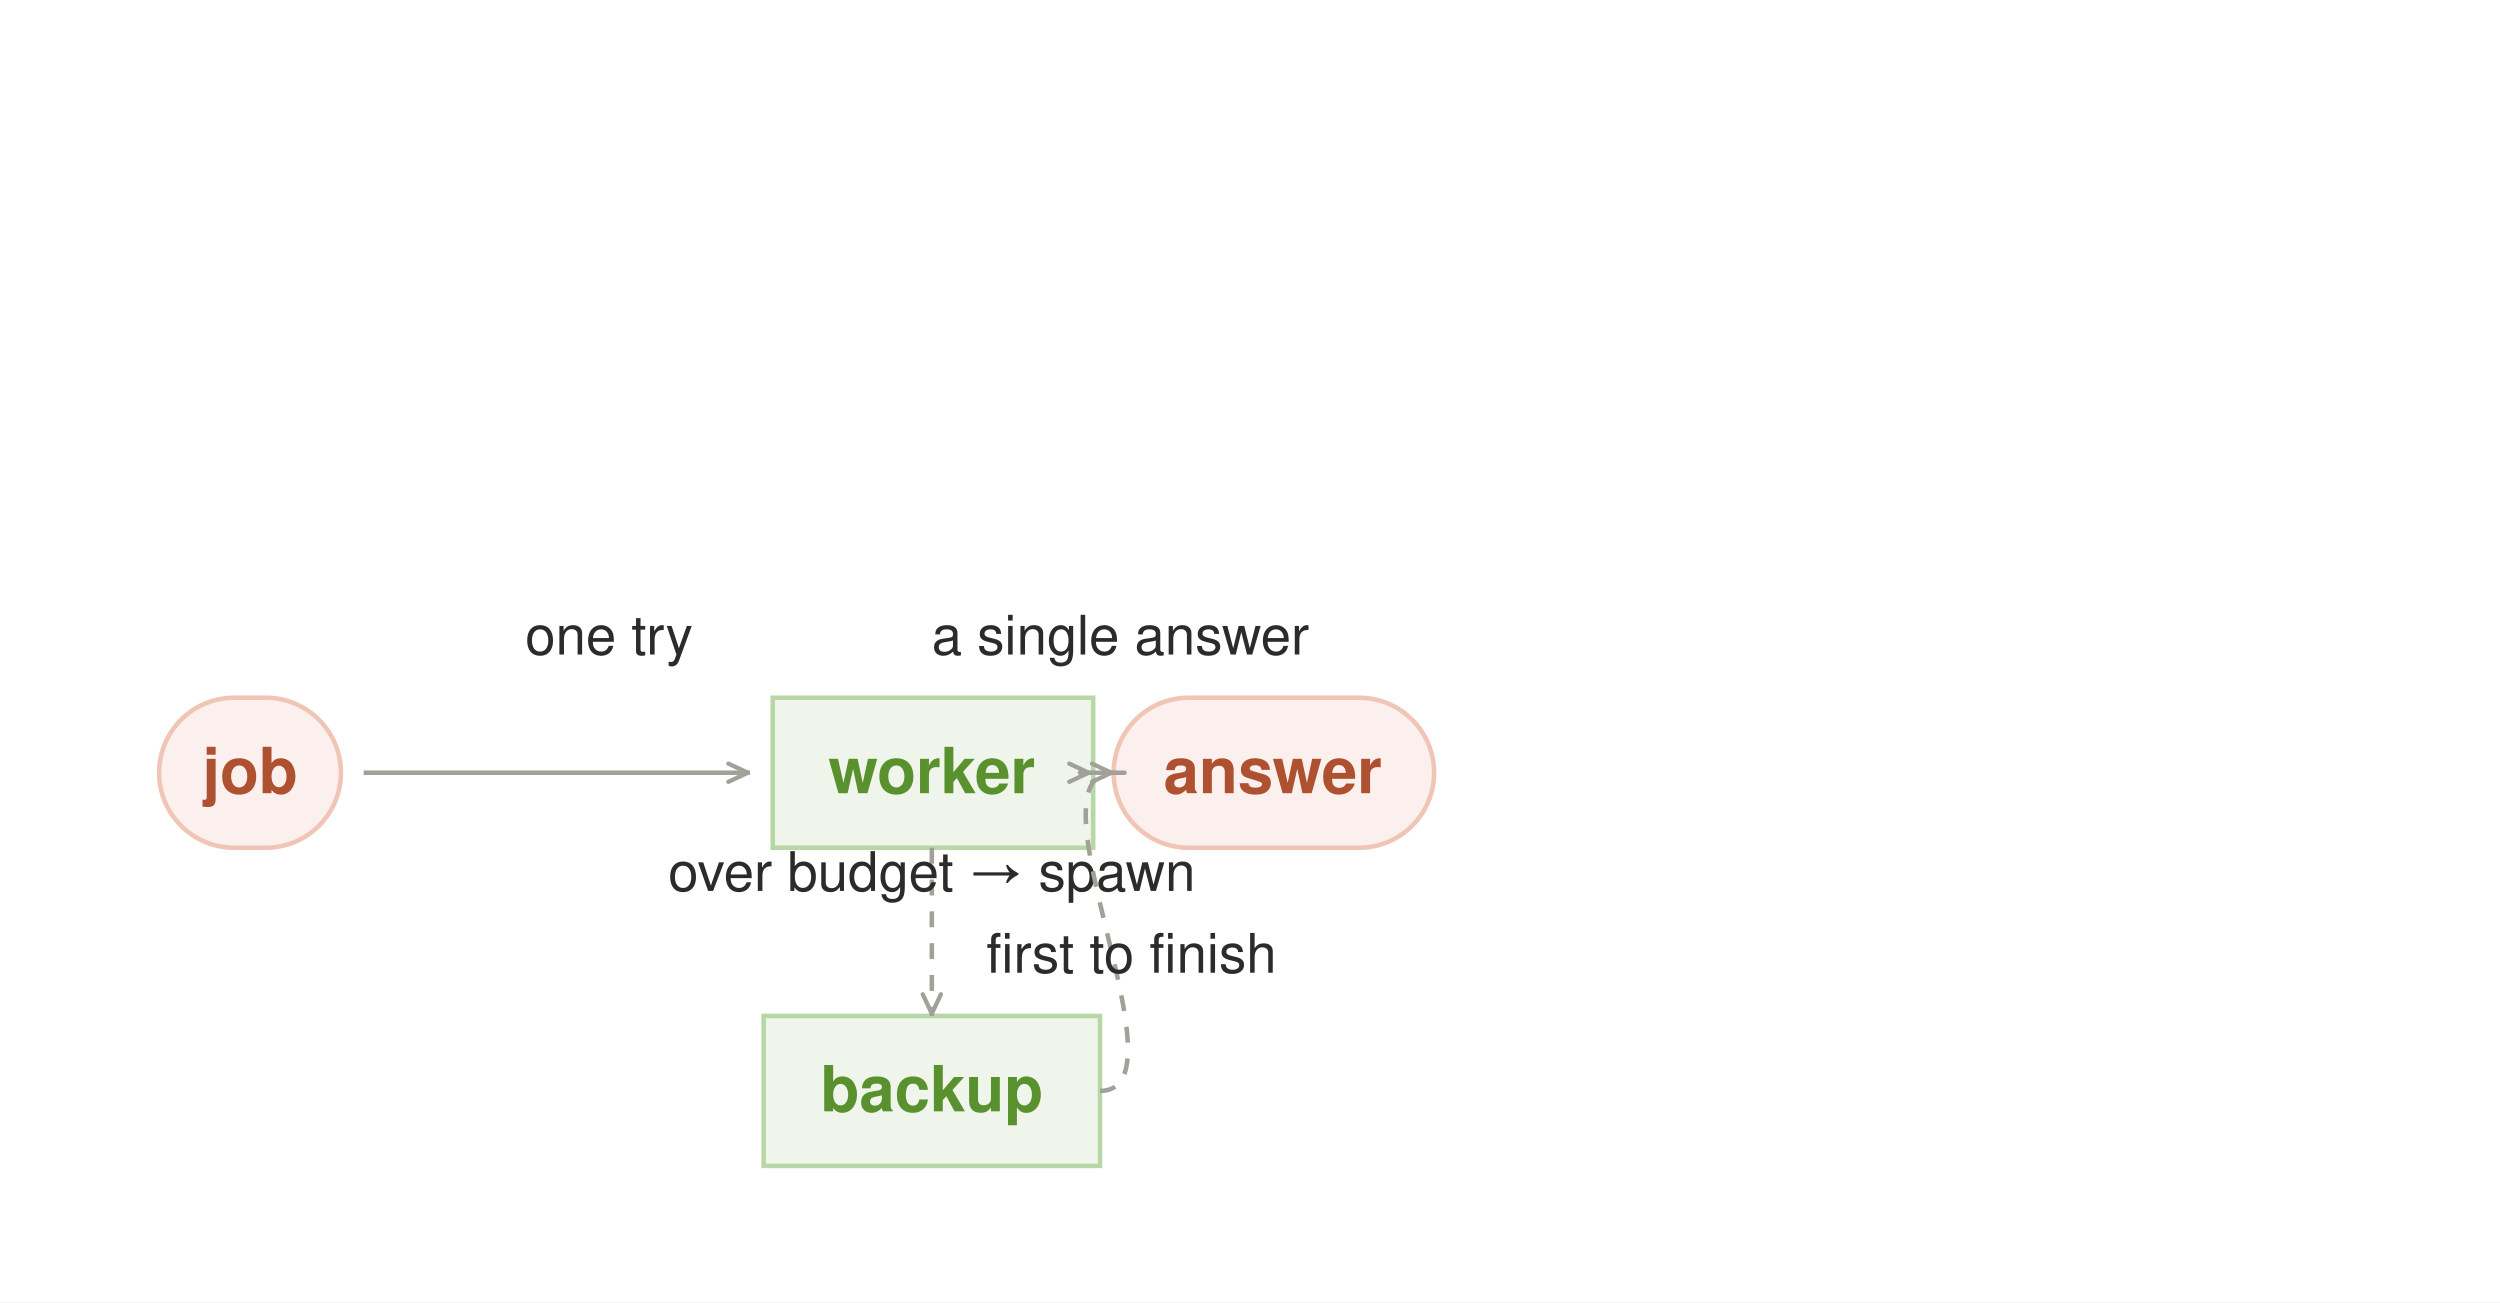
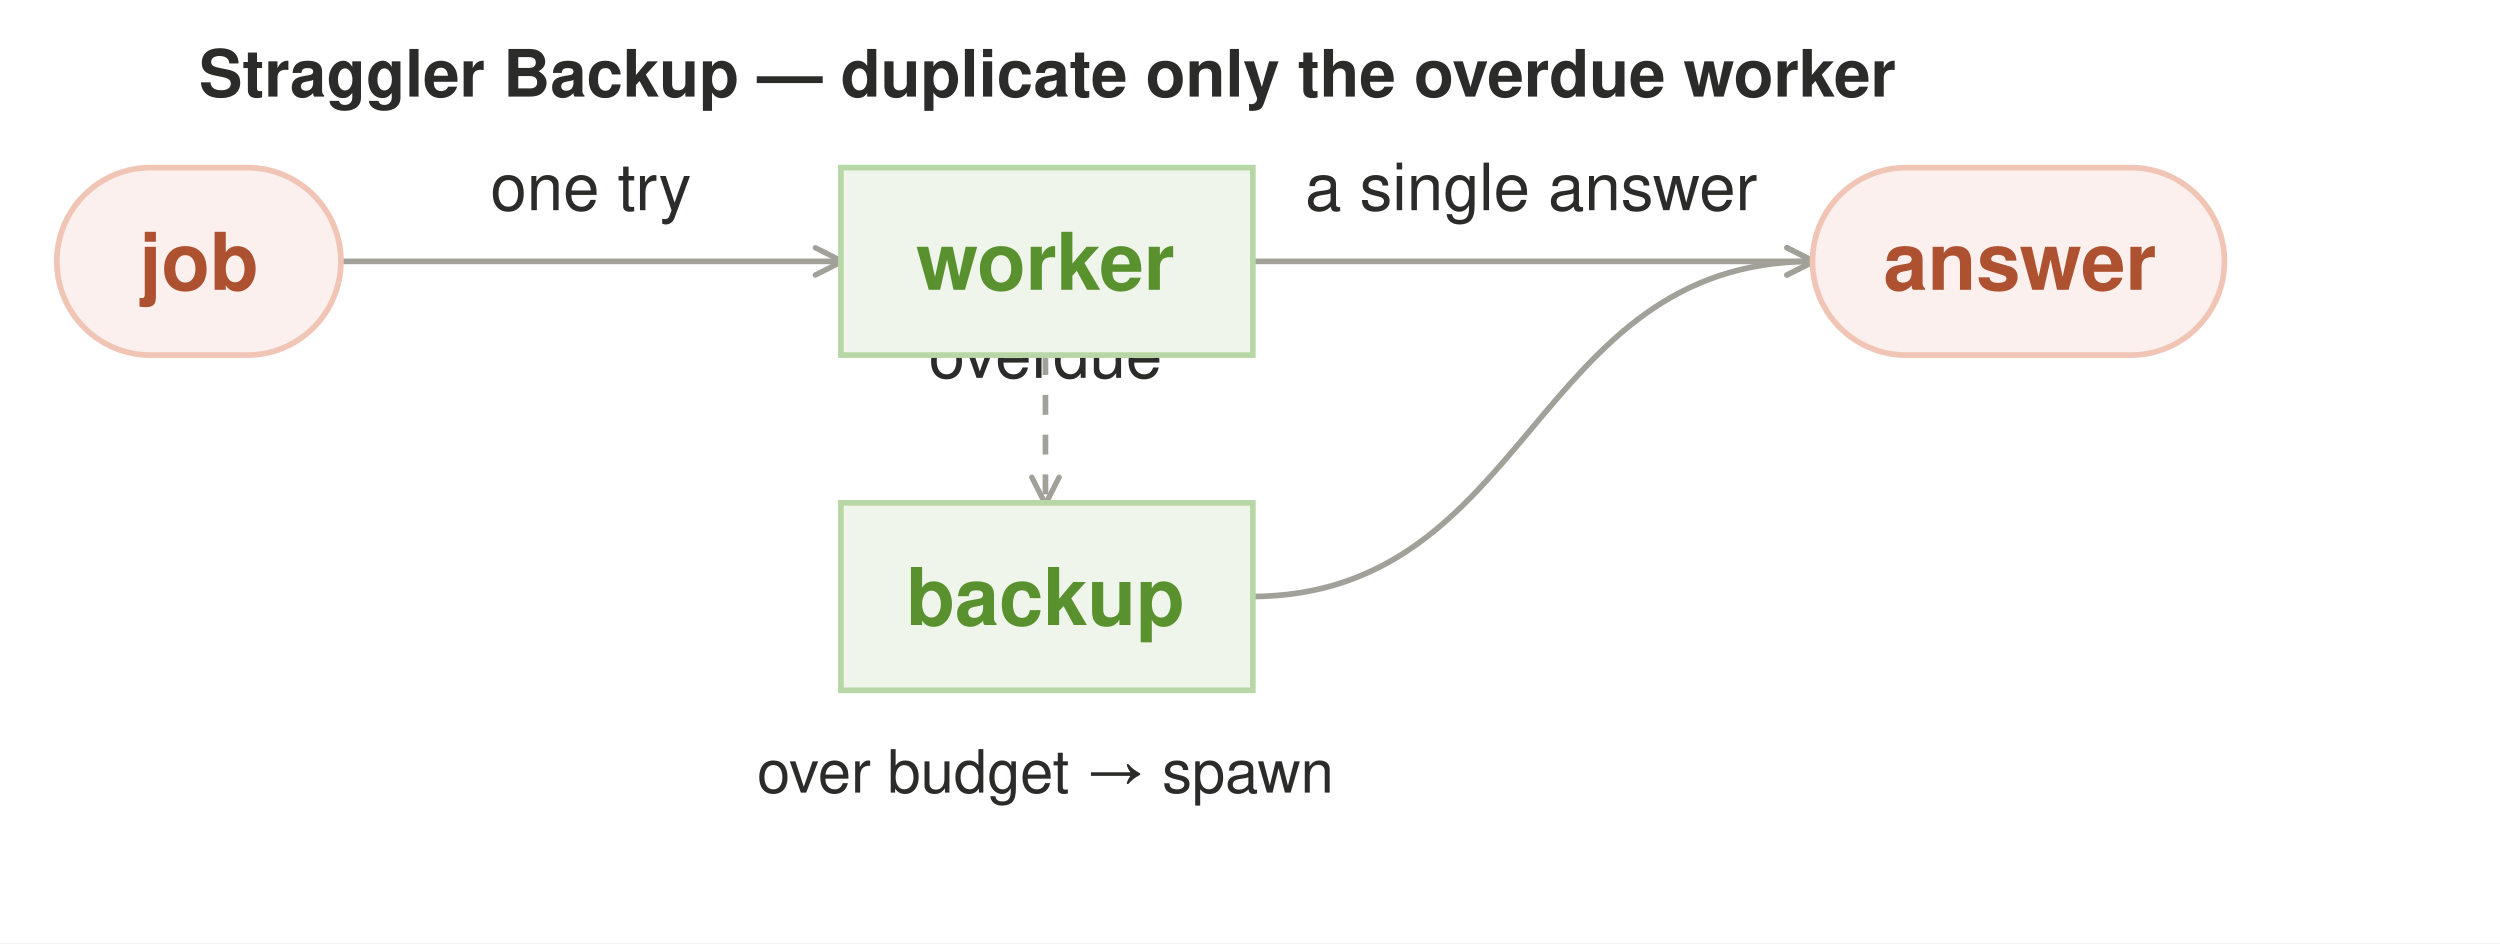
- <svg xmlns="http://www.w3.org/2000/svg" viewBox="0 0 1100 573" font-family="Avenir Next, Nunito, Segoe UI, Helvetica, Arial, sans-serif">
+ <svg xmlns="http://www.w3.org/2000/svg" viewBox="0 0 880 332" font-family="Avenir Next, Nunito, Segoe UI, Helvetica, Arial, sans-serif">
  <defs>
-     <marker id="ha" markerWidth="14" markerHeight="14" refX="11" refY="5" orient="auto" markerUnits="userSpaceOnUse">
-       <path d="M1.5 1 L10 5 L1.5 9" fill="none" stroke="#a1a099" stroke-width="1.9" stroke-linecap="round" stroke-linejoin="round" />
+     <marker id="ha" markerWidth="13.3" markerHeight="13.3" refX="11" refY="7.0" orient="auto" markerUnits="userSpaceOnUse">
+       <path d="M2 2.2 L11.5 7.0 L2 11.8" fill="none" stroke="#a1a099" stroke-width="1.9" stroke-linecap="round" stroke-linejoin="round" />
    </marker>
-     <marker id="Ha" markerWidth="19" markerHeight="19" refX="13" refY="6.5" orient="auto" markerUnits="userSpaceOnUse">
-       <path d="M2 1.5 L12.5 6.5 L2 11.5" fill="none" stroke="#a1a099" stroke-width="3" stroke-linecap="round" stroke-linejoin="round" />
+     <marker id="Ha" markerWidth="18.1" markerHeight="18.1" refX="15" refY="9.5" orient="auto" markerUnits="userSpaceOnUse">
+       <path d="M2 3.0 L15.6 9.5 L2 16.0" fill="none" stroke="#a1a099" stroke-width="3.0" stroke-linecap="round" stroke-linejoin="round" />
    </marker>
-     <marker id="hg" markerWidth="14" markerHeight="14" refX="11" refY="5" orient="auto" markerUnits="userSpaceOnUse">
-       <path d="M1.5 1 L10 5 L1.5 9" fill="none" stroke="#5a912f" stroke-width="1.9" stroke-linecap="round" stroke-linejoin="round" />
+     <marker id="hg" markerWidth="13.3" markerHeight="13.3" refX="11" refY="7.0" orient="auto" markerUnits="userSpaceOnUse">
+       <path d="M2 2.2 L11.5 7.0 L2 11.8" fill="none" stroke="#5a912f" stroke-width="1.9" stroke-linecap="round" stroke-linejoin="round" />
    </marker>
-     <marker id="Hg" markerWidth="19" markerHeight="19" refX="13" refY="6.5" orient="auto" markerUnits="userSpaceOnUse">
-       <path d="M2 1.5 L12.5 6.5 L2 11.5" fill="none" stroke="#5a912f" stroke-width="3" stroke-linecap="round" stroke-linejoin="round" />
+     <marker id="Hg" markerWidth="18.1" markerHeight="18.1" refX="15" refY="9.5" orient="auto" markerUnits="userSpaceOnUse">
+       <path d="M2 3.0 L15.6 9.5 L2 16.0" fill="none" stroke="#5a912f" stroke-width="3.0" stroke-linecap="round" stroke-linejoin="round" />
    </marker>
-     <marker id="hp" markerWidth="14" markerHeight="14" refX="11" refY="5" orient="auto" markerUnits="userSpaceOnUse">
-       <path d="M1.5 1 L10 5 L1.5 9" fill="none" stroke="#5d579d" stroke-width="1.9" stroke-linecap="round" stroke-linejoin="round" />
+     <marker id="hp" markerWidth="13.3" markerHeight="13.3" refX="11" refY="7.0" orient="auto" markerUnits="userSpaceOnUse">
+       <path d="M2 2.2 L11.5 7.0 L2 11.8" fill="none" stroke="#5d579d" stroke-width="1.9" stroke-linecap="round" stroke-linejoin="round" />
    </marker>
-     <marker id="Hp" markerWidth="19" markerHeight="19" refX="13" refY="6.5" orient="auto" markerUnits="userSpaceOnUse">
-       <path d="M2 1.5 L12.5 6.5 L2 11.5" fill="none" stroke="#5d579d" stroke-width="3" stroke-linecap="round" stroke-linejoin="round" />
+     <marker id="Hp" markerWidth="18.1" markerHeight="18.1" refX="15" refY="9.5" orient="auto" markerUnits="userSpaceOnUse">
+       <path d="M2 3.0 L15.6 9.5 L2 16.0" fill="none" stroke="#5d579d" stroke-width="3.0" stroke-linecap="round" stroke-linejoin="round" />
    </marker>
-     <marker id="hc" markerWidth="14" markerHeight="14" refX="11" refY="5" orient="auto" markerUnits="userSpaceOnUse">
-       <path d="M1.5 1 L10 5 L1.5 9" fill="none" stroke="#ad5130" stroke-width="1.9" stroke-linecap="round" stroke-linejoin="round" />
+     <marker id="hc" markerWidth="13.3" markerHeight="13.3" refX="11" refY="7.0" orient="auto" markerUnits="userSpaceOnUse">
+       <path d="M2 2.2 L11.5 7.0 L2 11.8" fill="none" stroke="#ad5130" stroke-width="1.9" stroke-linecap="round" stroke-linejoin="round" />
    </marker>
-     <marker id="Hc" markerWidth="19" markerHeight="19" refX="13" refY="6.5" orient="auto" markerUnits="userSpaceOnUse">
-       <path d="M2 1.5 L12.5 6.5 L2 11.5" fill="none" stroke="#ad5130" stroke-width="3" stroke-linecap="round" stroke-linejoin="round" />
+     <marker id="Hc" markerWidth="18.1" markerHeight="18.1" refX="15" refY="9.5" orient="auto" markerUnits="userSpaceOnUse">
+       <path d="M2 3.0 L15.6 9.5 L2 16.0" fill="none" stroke="#ad5130" stroke-width="3.0" stroke-linecap="round" stroke-linejoin="round" />
    </marker>
-     <marker id="hk" markerWidth="14" markerHeight="14" refX="11" refY="5" orient="auto" markerUnits="userSpaceOnUse">
-       <path d="M1.5 1 L10 5 L1.5 9" fill="none" stroke="#2b2b29" stroke-width="1.9" stroke-linecap="round" stroke-linejoin="round" />
+     <marker id="hk" markerWidth="13.3" markerHeight="13.3" refX="11" refY="7.0" orient="auto" markerUnits="userSpaceOnUse">
+       <path d="M2 2.2 L11.5 7.0 L2 11.8" fill="none" stroke="#2b2b29" stroke-width="1.9" stroke-linecap="round" stroke-linejoin="round" />
    </marker>
-     <marker id="Hk" markerWidth="19" markerHeight="19" refX="13" refY="6.5" orient="auto" markerUnits="userSpaceOnUse">
-       <path d="M2 1.5 L12.5 6.5 L2 11.5" fill="none" stroke="#2b2b29" stroke-width="3" stroke-linecap="round" stroke-linejoin="round" />
+     <marker id="Hk" markerWidth="18.1" markerHeight="18.1" refX="15" refY="9.5" orient="auto" markerUnits="userSpaceOnUse">
+       <path d="M2 3.0 L15.6 9.5 L2 16.0" fill="none" stroke="#2b2b29" stroke-width="3.0" stroke-linecap="round" stroke-linejoin="round" />
    </marker>
  </defs>
-   <rect width="1100" height="573" fill="#fff" />
-   <rect x="70" y="307" width="80" height="66" rx="33" fill="#fbf0ed" stroke="#f0c5b6" stroke-width="2" />
-   <text x="110" y="349" text-anchor="middle" fill="#ad5130" font-size="28" font-weight="600">job</text>
-   <rect x="340" y="307" width="141" height="66" fill="#eff5ea" stroke="#b8d7a6" stroke-width="2" />
-   <text x="410" y="349" text-anchor="middle" fill="#5a912f" font-size="28" font-weight="600">worker</text>
-   <path d="M160 340 C180 340, 310 340, 330 340" fill="none" stroke="#a1a099" stroke-width="2" marker-end="url(#ha)" />
-   <text x="268" y="288" text-anchor="middle" fill="#2b2b29" font-size="24">one try</text>
-   <rect x="490" y="307" width="141" height="66" rx="33" fill="#fbf0ed" stroke="#f0c5b6" stroke-width="2" />
-   <text x="560" y="349" text-anchor="middle" fill="#ad5130" font-size="28" font-weight="600">answer</text>
-   <path d="M490 340 C510 340, 460 340, 480 340" fill="none" stroke="#a1a099" stroke-width="2" marker-end="url(#ha)" />
-   <text x="493" y="288" text-anchor="middle" fill="#2b2b29" font-size="24">a single answer</text>
-   <rect x="336" y="447" width="148" height="66" fill="#eff5ea" stroke="#b8d7a6" stroke-width="2" />
-   <text x="410" y="489" text-anchor="middle" fill="#5a912f" font-size="28" font-weight="600">backup</text>
-   <path d="M410 373 L410 447" fill="none" stroke="#a1a099" stroke-width="2" stroke-dasharray="7 7" marker-end="url(#ha)" />
-   <text x="410" y="392" text-anchor="middle" fill="#2b2b29" font-size="24">over budget → spawn</text>
-   <path d="M484 480 C524 480, 450 340, 490 340" fill="none" stroke="#a1a099" stroke-width="2" stroke-dasharray="7 7" marker-end="url(#ha)" />
-   <text x="434" y="428" text-anchor="start" fill="#2b2b29" font-size="24">first to finish</text>
+   <rect width="880" height="332" fill="#fff" />
+   <text x="70" y="34" text-anchor="start" fill="#2b2b29" font-size="23" font-weight="700">Straggler Backup — duplicate only the overdue worker</text>
+   <text x="208" y="74" text-anchor="middle" fill="#2b2b29" font-size="23">one try</text>
+   <text x="539" y="74" text-anchor="middle" fill="#2b2b29" font-size="23">a single answer</text>
+   <text x="368" y="133" text-anchor="middle" fill="#2b2b29" font-size="23">overdue</text>
+   <text x="560" y="402" text-anchor="middle" fill="#2b2b29" font-size="23">first to finish</text>
+   <path d="M 120 92 C 208 92, 208 92, 296 92" fill="none" stroke="#a1a099" stroke-width="2" marker-end="url(#ha)" />
+   <path d="M 440 92 C 539 92, 539 92, 638 92" fill="none" stroke="#a1a099" stroke-width="2" marker-end="url(#ha)" />
+   <path d="M 368 125 C 368 151, 368 151, 368 177" fill="none" stroke="#a1a099" stroke-width="2" stroke-dasharray="7 7" marker-end="url(#ha)" />
+   <path d="M 440 210 C 539 210, 539 92, 638 92" fill="none" stroke="#a1a099" stroke-width="2" marker-end="url(#ha)" />
+   <rect x="20" y="59" width="100" height="66" rx="33" fill="#fbf0ed" stroke="#f0c5b6" stroke-width="2" />
+   <text x="70" y="102" text-anchor="middle" fill="#ad5130" font-size="28" font-weight="600">job</text>
+   <rect x="296" y="59" width="145" height="66" rx="0" fill="#eff5ea" stroke="#b8d7a6" stroke-width="2" />
+   <text x="368" y="102" text-anchor="middle" fill="#5a912f" font-size="28" font-weight="600">worker</text>
+   <rect x="638" y="59" width="145" height="66" rx="33" fill="#fbf0ed" stroke="#f0c5b6" stroke-width="2" />
+   <text x="711" y="102" text-anchor="middle" fill="#ad5130" font-size="28" font-weight="600">answer</text>
+   <rect x="296" y="177" width="145" height="66" rx="0" fill="#eff5ea" stroke="#b8d7a6" stroke-width="2" />
+   <text x="368" y="220" text-anchor="middle" fill="#5a912f" font-size="28" font-weight="600">backup</text>
+   <text x="368" y="279" text-anchor="middle" fill="#2b2b29" font-size="21">over budget → spawn</text>
</svg>
